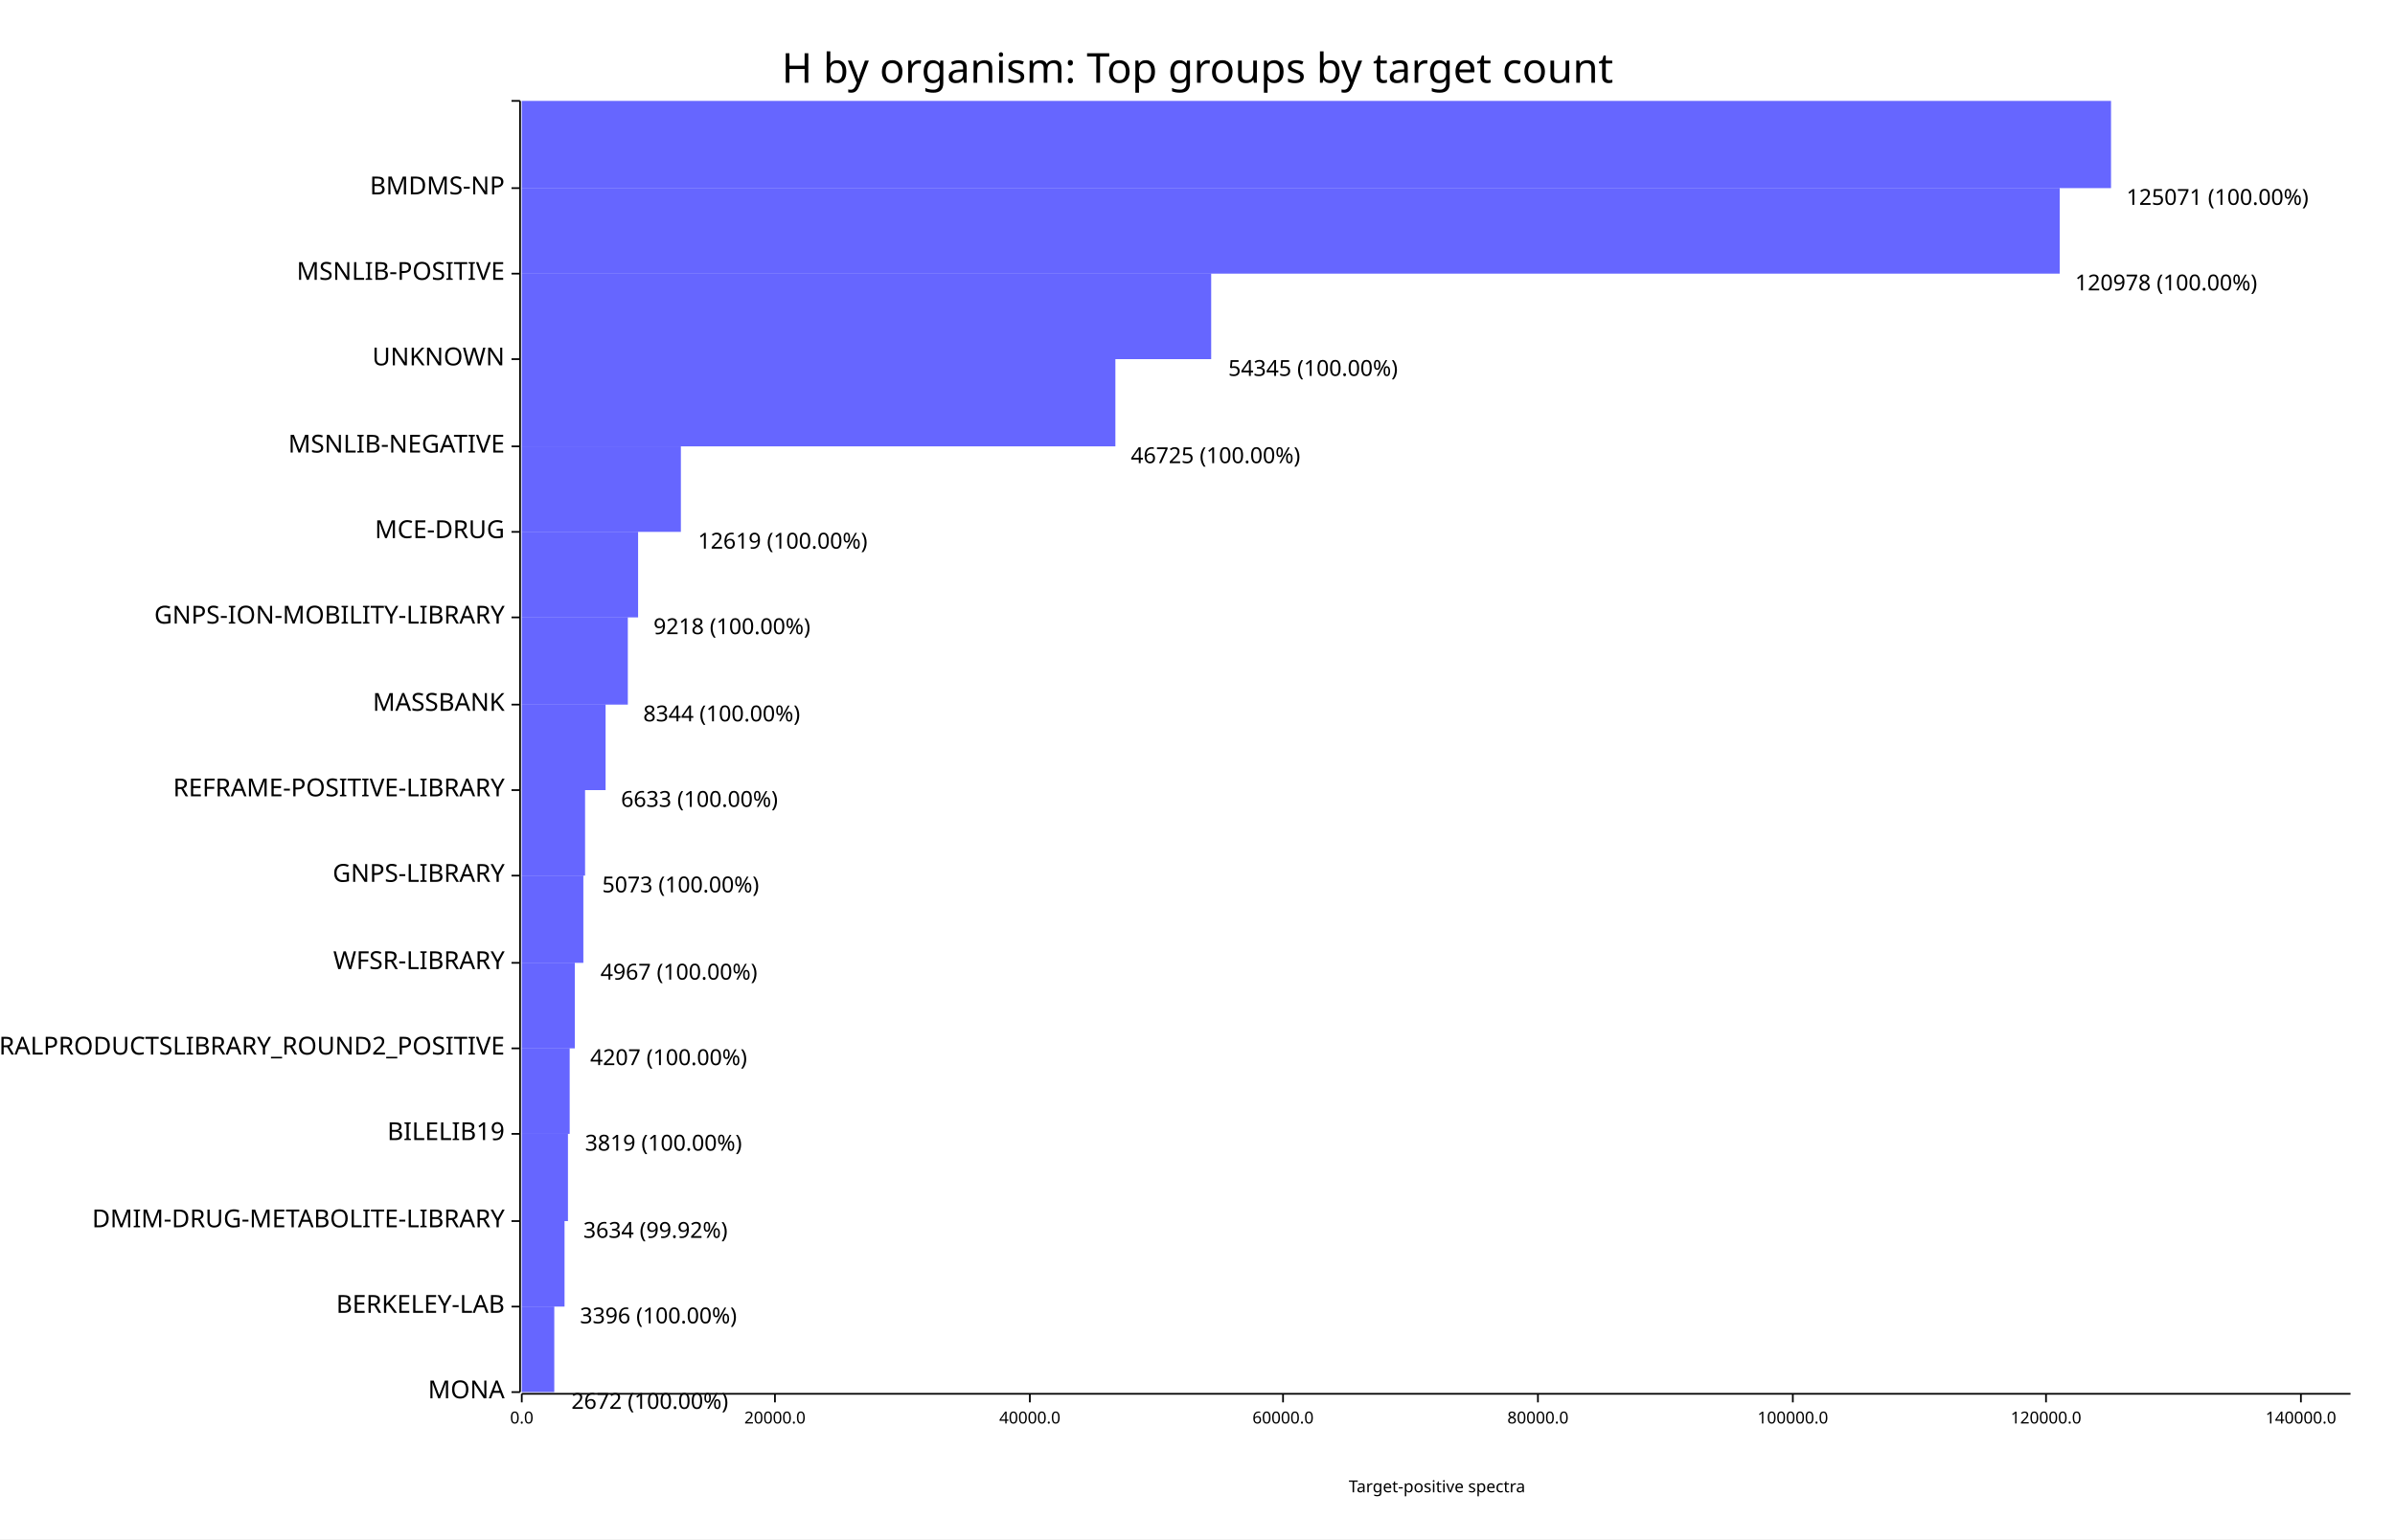
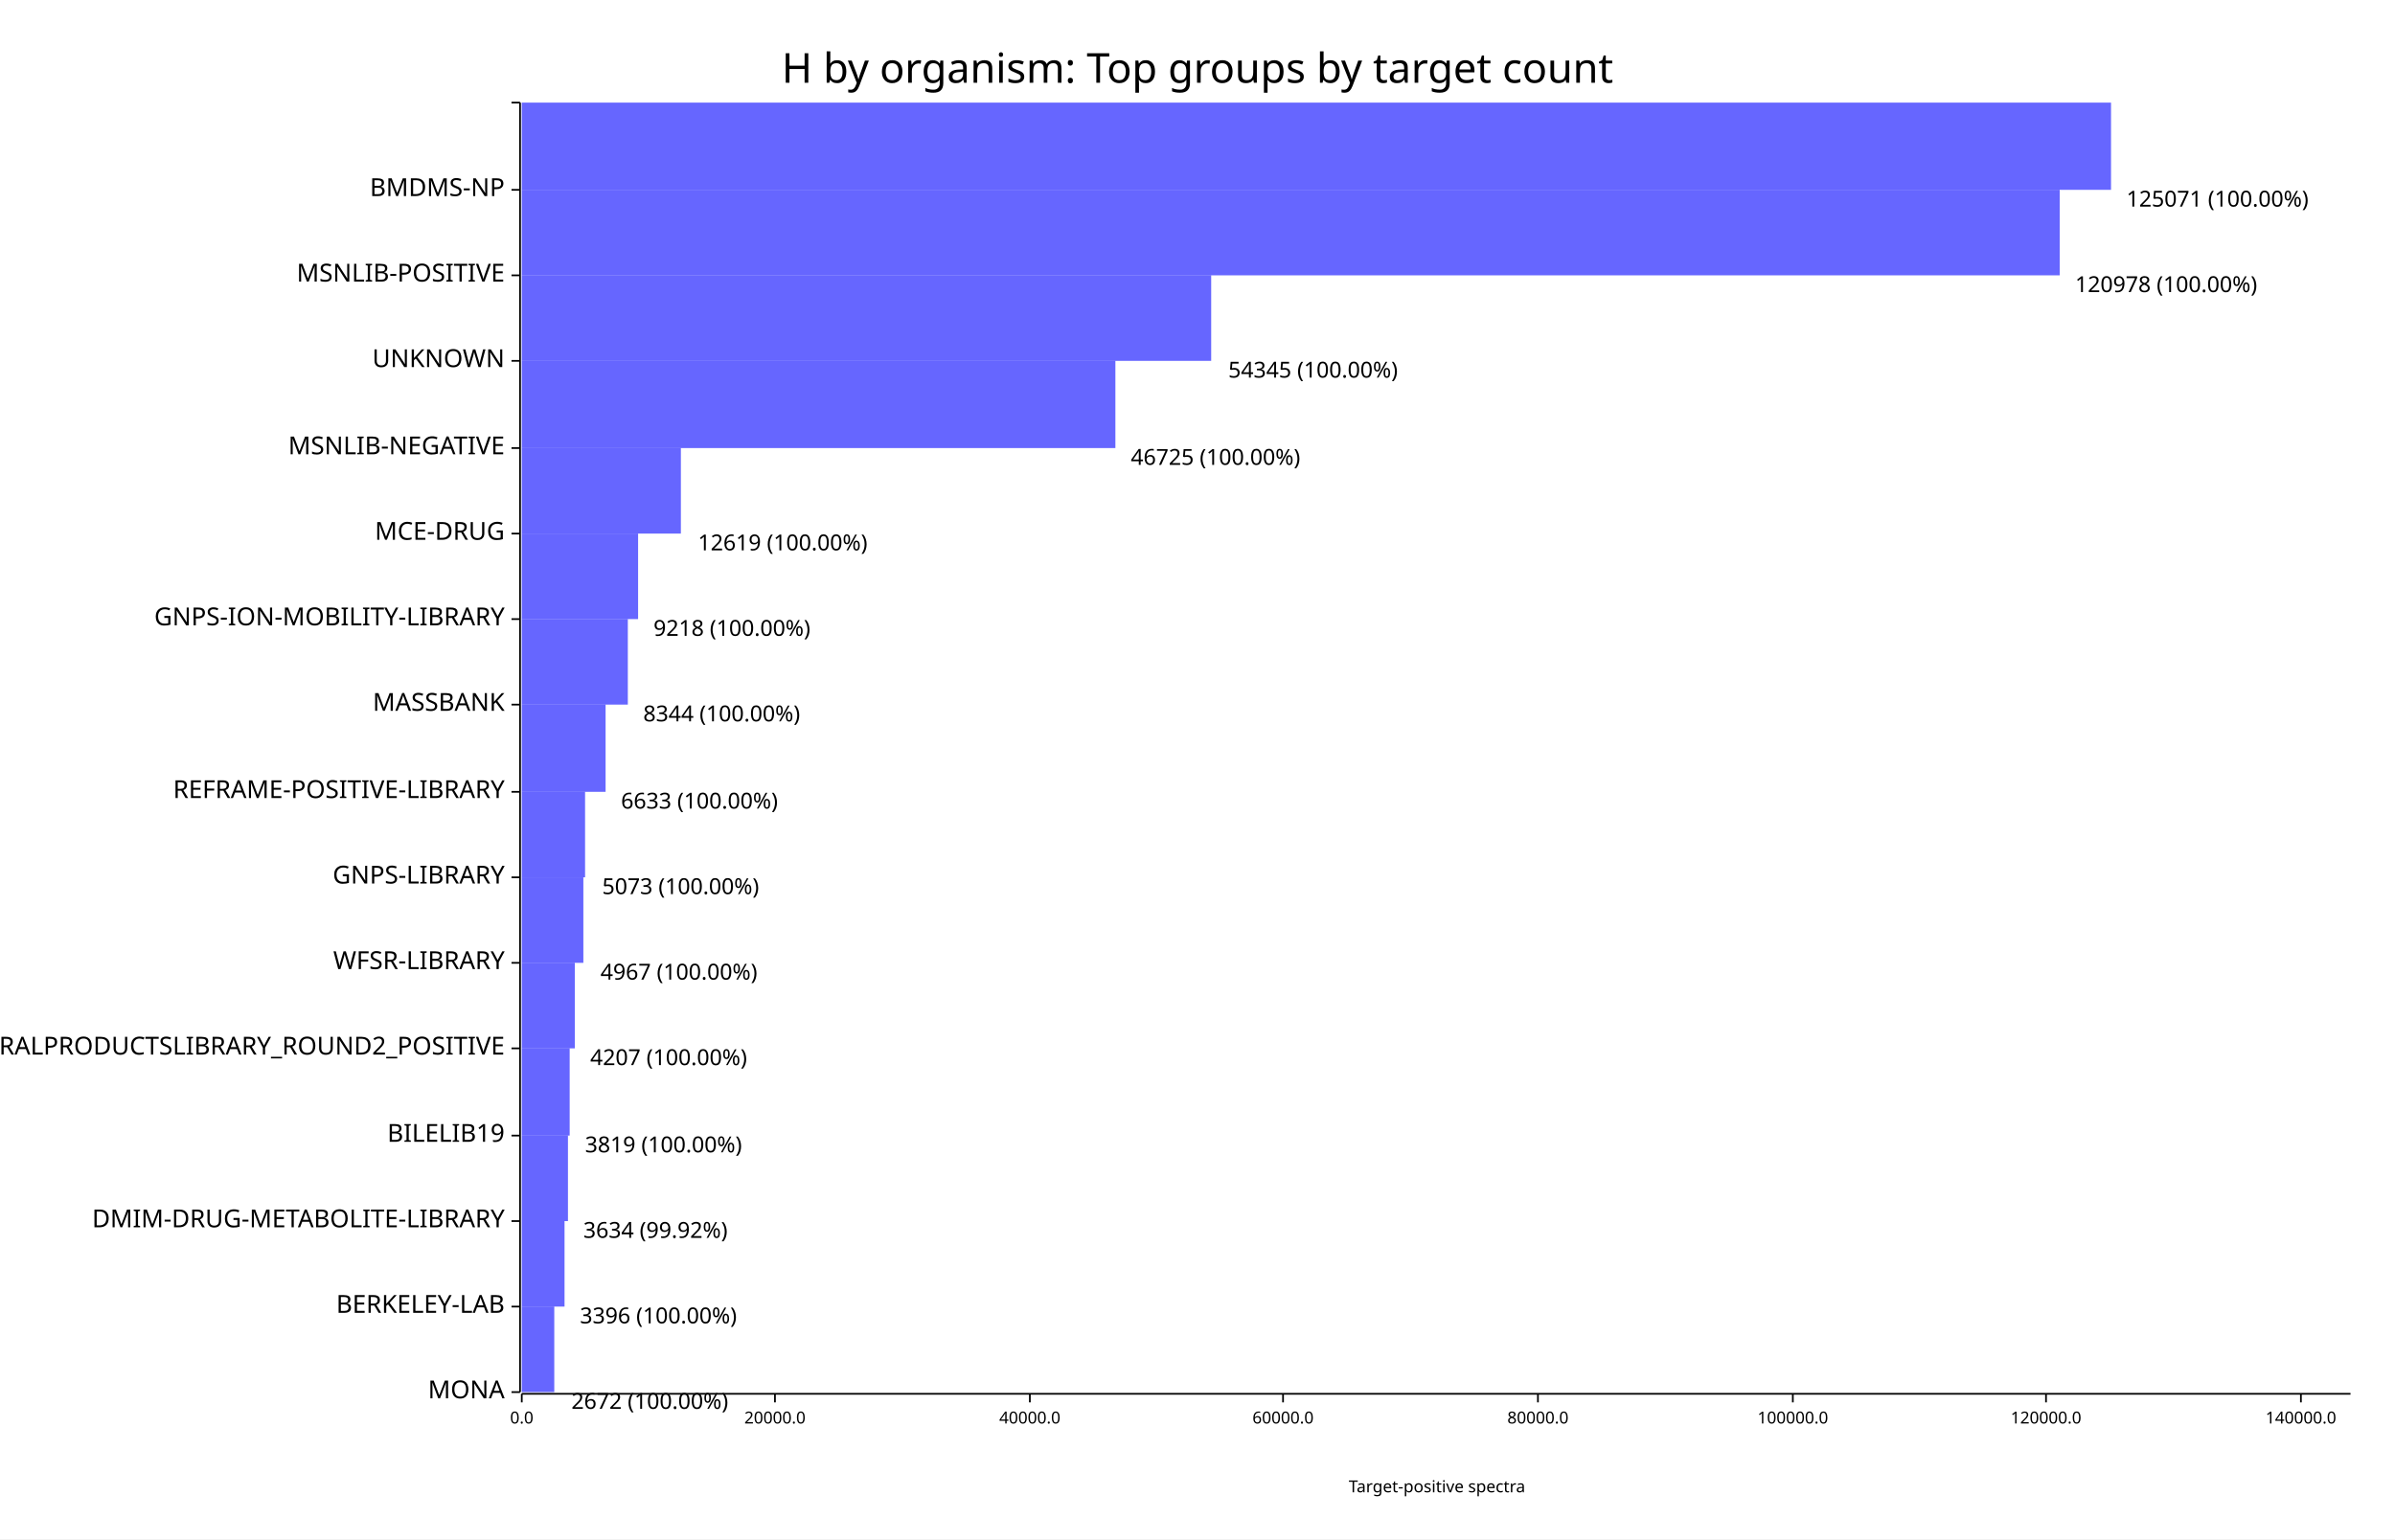
<svg xmlns="http://www.w3.org/2000/svg" width="1400" height="900" viewBox="0 0 1400 900">
  <rect x="0" y="0" width="1400" height="900" opacity="1" fill="#FFFFFF" stroke="none" />
  <text x="700" y="30" dy="0.76em" text-anchor="middle" font-family="sans-serif" font-size="24.194" opacity="1" fill="#000000">
H by organism: Top groups by target count
</text>
  <text x="840" y="875" dy="-0.5ex" text-anchor="middle" font-family="sans-serif" font-size="9.677" opacity="1" fill="#000000">
Target-positive spectra
</text>
-   <polyline fill="none" opacity="1" stroke="#000000" stroke-width="1" points="304,59 304,814 " />
+   <polyline fill="none" opacity="1" stroke="#000000" stroke-width="1" points="304,60 304,814 " />
  <text x="295" y="814" dy="0.5ex" text-anchor="end" font-family="sans-serif" font-size="14.516" opacity="1" fill="#000000">
MONA
</text>
  <polyline fill="none" opacity="1" stroke="#000000" stroke-width="1" points="299,814 304,814 " />
  <text x="295" y="764" dy="0.5ex" text-anchor="end" font-family="sans-serif" font-size="14.516" opacity="1" fill="#000000">
BERKELEY-LAB
</text>
  <polyline fill="none" opacity="1" stroke="#000000" stroke-width="1" points="299,764 304,764 " />
  <text x="295" y="714" dy="0.5ex" text-anchor="end" font-family="sans-serif" font-size="14.516" opacity="1" fill="#000000">
DMIM-DRUG-METABOLITE-LIBRARY
</text>
  <polyline fill="none" opacity="1" stroke="#000000" stroke-width="1" points="299,714 304,714 " />
-   <text x="295" y="663" dy="0.5ex" text-anchor="end" font-family="sans-serif" font-size="14.516" opacity="1" fill="#000000">
+   <text x="295" y="664" dy="0.5ex" text-anchor="end" font-family="sans-serif" font-size="14.516" opacity="1" fill="#000000">
BILELIB19
</text>
-   <polyline fill="none" opacity="1" stroke="#000000" stroke-width="1" points="299,663 304,663 " />
+   <polyline fill="none" opacity="1" stroke="#000000" stroke-width="1" points="299,664 304,664 " />
  <text x="295" y="613" dy="0.5ex" text-anchor="end" font-family="sans-serif" font-size="14.516" opacity="1" fill="#000000">
GNPS-NIH-NATURALPRODUCTSLIBRARY_ROUND2_POSITIVE
</text>
  <polyline fill="none" opacity="1" stroke="#000000" stroke-width="1" points="299,613 304,613 " />
  <text x="295" y="563" dy="0.5ex" text-anchor="end" font-family="sans-serif" font-size="14.516" opacity="1" fill="#000000">
WFSR-LIBRARY
</text>
  <polyline fill="none" opacity="1" stroke="#000000" stroke-width="1" points="299,563 304,563 " />
-   <text x="295" y="512" dy="0.5ex" text-anchor="end" font-family="sans-serif" font-size="14.516" opacity="1" fill="#000000">
+   <text x="295" y="513" dy="0.5ex" text-anchor="end" font-family="sans-serif" font-size="14.516" opacity="1" fill="#000000">
GNPS-LIBRARY
</text>
-   <polyline fill="none" opacity="1" stroke="#000000" stroke-width="1" points="299,512 304,512 " />
-   <text x="295" y="462" dy="0.5ex" text-anchor="end" font-family="sans-serif" font-size="14.516" opacity="1" fill="#000000">
+   <polyline fill="none" opacity="1" stroke="#000000" stroke-width="1" points="299,513 304,513 " />
+   <text x="295" y="463" dy="0.5ex" text-anchor="end" font-family="sans-serif" font-size="14.516" opacity="1" fill="#000000">
REFRAME-POSITIVE-LIBRARY
</text>
-   <polyline fill="none" opacity="1" stroke="#000000" stroke-width="1" points="299,462 304,462 " />
+   <polyline fill="none" opacity="1" stroke="#000000" stroke-width="1" points="299,463 304,463 " />
  <text x="295" y="412" dy="0.5ex" text-anchor="end" font-family="sans-serif" font-size="14.516" opacity="1" fill="#000000">
MASSBANK
</text>
  <polyline fill="none" opacity="1" stroke="#000000" stroke-width="1" points="299,412 304,412 " />
-   <text x="295" y="361" dy="0.5ex" text-anchor="end" font-family="sans-serif" font-size="14.516" opacity="1" fill="#000000">
+   <text x="295" y="362" dy="0.5ex" text-anchor="end" font-family="sans-serif" font-size="14.516" opacity="1" fill="#000000">
GNPS-ION-MOBILITY-LIBRARY
</text>
-   <polyline fill="none" opacity="1" stroke="#000000" stroke-width="1" points="299,361 304,361 " />
-   <text x="295" y="311" dy="0.5ex" text-anchor="end" font-family="sans-serif" font-size="14.516" opacity="1" fill="#000000">
+   <polyline fill="none" opacity="1" stroke="#000000" stroke-width="1" points="299,362 304,362 " />
+   <text x="295" y="312" dy="0.5ex" text-anchor="end" font-family="sans-serif" font-size="14.516" opacity="1" fill="#000000">
MCE-DRUG
</text>
-   <polyline fill="none" opacity="1" stroke="#000000" stroke-width="1" points="299,311 304,311 " />
-   <text x="295" y="261" dy="0.5ex" text-anchor="end" font-family="sans-serif" font-size="14.516" opacity="1" fill="#000000">
+   <polyline fill="none" opacity="1" stroke="#000000" stroke-width="1" points="299,312 304,312 " />
+   <text x="295" y="262" dy="0.5ex" text-anchor="end" font-family="sans-serif" font-size="14.516" opacity="1" fill="#000000">
MSNLIB-NEGATIVE
</text>
-   <polyline fill="none" opacity="1" stroke="#000000" stroke-width="1" points="299,261 304,261 " />
-   <text x="295" y="210" dy="0.5ex" text-anchor="end" font-family="sans-serif" font-size="14.516" opacity="1" fill="#000000">
+   <polyline fill="none" opacity="1" stroke="#000000" stroke-width="1" points="299,262 304,262 " />
+   <text x="295" y="211" dy="0.5ex" text-anchor="end" font-family="sans-serif" font-size="14.516" opacity="1" fill="#000000">
UNKNOWN
</text>
-   <polyline fill="none" opacity="1" stroke="#000000" stroke-width="1" points="299,210 304,210 " />
-   <text x="295" y="160" dy="0.5ex" text-anchor="end" font-family="sans-serif" font-size="14.516" opacity="1" fill="#000000">
+   <polyline fill="none" opacity="1" stroke="#000000" stroke-width="1" points="299,211 304,211 " />
+   <text x="295" y="161" dy="0.5ex" text-anchor="end" font-family="sans-serif" font-size="14.516" opacity="1" fill="#000000">
MSNLIB-POSITIVE
</text>
-   <polyline fill="none" opacity="1" stroke="#000000" stroke-width="1" points="299,160 304,160 " />
-   <text x="295" y="110" dy="0.5ex" text-anchor="end" font-family="sans-serif" font-size="14.516" opacity="1" fill="#000000">
+   <polyline fill="none" opacity="1" stroke="#000000" stroke-width="1" points="299,161 304,161 " />
+   <text x="295" y="111" dy="0.5ex" text-anchor="end" font-family="sans-serif" font-size="14.516" opacity="1" fill="#000000">
BMDMS-NP
</text>
-   <polyline fill="none" opacity="1" stroke="#000000" stroke-width="1" points="299,110 304,110 " />
-   <text x="295" y="59" dy="0.5ex" text-anchor="end" font-family="sans-serif" font-size="14.516" opacity="1" fill="#000000">
+   <polyline fill="none" opacity="1" stroke="#000000" stroke-width="1" points="299,111 304,111 " />
+   <text x="295" y="60" dy="0.5ex" text-anchor="end" font-family="sans-serif" font-size="14.516" opacity="1" fill="#000000">

</text>
-   <polyline fill="none" opacity="1" stroke="#000000" stroke-width="1" points="299,59 304,59 " />
+   <polyline fill="none" opacity="1" stroke="#000000" stroke-width="1" points="299,60 304,60 " />
  <polyline fill="none" opacity="1" stroke="#000000" stroke-width="1" points="305,815 1374,815 " />
  <text x="305" y="825" dy="0.76em" text-anchor="middle" font-family="sans-serif" font-size="9.677" opacity="1" fill="#000000">
0.0
</text>
  <polyline fill="none" opacity="1" stroke="#000000" stroke-width="1" points="305,815 305,820 " />
  <text x="453" y="825" dy="0.76em" text-anchor="middle" font-family="sans-serif" font-size="9.677" opacity="1" fill="#000000">
20000.0
</text>
  <polyline fill="none" opacity="1" stroke="#000000" stroke-width="1" points="453,815 453,820 " />
  <text x="602" y="825" dy="0.76em" text-anchor="middle" font-family="sans-serif" font-size="9.677" opacity="1" fill="#000000">
40000.0
</text>
  <polyline fill="none" opacity="1" stroke="#000000" stroke-width="1" points="602,815 602,820 " />
  <text x="750" y="825" dy="0.76em" text-anchor="middle" font-family="sans-serif" font-size="9.677" opacity="1" fill="#000000">
60000.0
</text>
  <polyline fill="none" opacity="1" stroke="#000000" stroke-width="1" points="750,815 750,820 " />
  <text x="899" y="825" dy="0.76em" text-anchor="middle" font-family="sans-serif" font-size="9.677" opacity="1" fill="#000000">
80000.0
</text>
  <polyline fill="none" opacity="1" stroke="#000000" stroke-width="1" points="899,815 899,820 " />
  <text x="1048" y="825" dy="0.76em" text-anchor="middle" font-family="sans-serif" font-size="9.677" opacity="1" fill="#000000">
100000.0
</text>
  <polyline fill="none" opacity="1" stroke="#000000" stroke-width="1" points="1048,815 1048,820 " />
  <text x="1196" y="825" dy="0.76em" text-anchor="middle" font-family="sans-serif" font-size="9.677" opacity="1" fill="#000000">
120000.0
</text>
  <polyline fill="none" opacity="1" stroke="#000000" stroke-width="1" points="1196,815 1196,820 " />
  <text x="1345" y="825" dy="0.76em" text-anchor="middle" font-family="sans-serif" font-size="9.677" opacity="1" fill="#000000">
140000.0
</text>
  <polyline fill="none" opacity="1" stroke="#000000" stroke-width="1" points="1345,815 1345,820 " />
  <rect x="305" y="764" width="19" height="50" opacity="0.6" fill="#0000FF" stroke="none" />
  <text x="334" y="814" dy="0.76em" text-anchor="start" font-family="sans-serif" font-size="12.903" opacity="1" fill="#000000">
2672 (100.00%)
</text>
  <rect x="305" y="714" width="25" height="50" opacity="0.6" fill="#0000FF" stroke="none" />
  <text x="339" y="764" dy="0.76em" text-anchor="start" font-family="sans-serif" font-size="12.903" opacity="1" fill="#000000">
3396 (100.00%)
</text>
-   <rect x="305" y="663" width="27" height="51" opacity="0.6" fill="#0000FF" stroke="none" />
+   <rect x="305" y="664" width="27" height="50" opacity="0.6" fill="#0000FF" stroke="none" />
  <text x="341" y="714" dy="0.76em" text-anchor="start" font-family="sans-serif" font-size="12.903" opacity="1" fill="#000000">
3634 (99.92%)
</text>
-   <rect x="305" y="613" width="28" height="50" opacity="0.6" fill="#0000FF" stroke="none" />
-   <text x="342" y="663" dy="0.76em" text-anchor="start" font-family="sans-serif" font-size="12.903" opacity="1" fill="#000000">
+   <rect x="305" y="613" width="28" height="51" opacity="0.6" fill="#0000FF" stroke="none" />
+   <text x="342" y="664" dy="0.76em" text-anchor="start" font-family="sans-serif" font-size="12.903" opacity="1" fill="#000000">
3819 (100.00%)
</text>
  <rect x="305" y="563" width="31" height="50" opacity="0.6" fill="#0000FF" stroke="none" />
  <text x="345" y="613" dy="0.76em" text-anchor="start" font-family="sans-serif" font-size="12.903" opacity="1" fill="#000000">
4207 (100.00%)
</text>
-   <rect x="305" y="512" width="36" height="51" opacity="0.6" fill="#0000FF" stroke="none" />
+   <rect x="305" y="513" width="36" height="50" opacity="0.6" fill="#0000FF" stroke="none" />
  <text x="351" y="563" dy="0.76em" text-anchor="start" font-family="sans-serif" font-size="12.903" opacity="1" fill="#000000">
4967 (100.00%)
</text>
-   <rect x="305" y="462" width="37" height="50" opacity="0.6" fill="#0000FF" stroke="none" />
-   <text x="352" y="512" dy="0.76em" text-anchor="start" font-family="sans-serif" font-size="12.903" opacity="1" fill="#000000">
+   <rect x="305" y="463" width="37" height="50" opacity="0.6" fill="#0000FF" stroke="none" />
+   <text x="352" y="513" dy="0.76em" text-anchor="start" font-family="sans-serif" font-size="12.903" opacity="1" fill="#000000">
5073 (100.00%)
</text>
-   <rect x="305" y="412" width="49" height="50" opacity="0.6" fill="#0000FF" stroke="none" />
-   <text x="363" y="462" dy="0.76em" text-anchor="start" font-family="sans-serif" font-size="12.903" opacity="1" fill="#000000">
+   <rect x="305" y="412" width="49" height="51" opacity="0.6" fill="#0000FF" stroke="none" />
+   <text x="363" y="463" dy="0.76em" text-anchor="start" font-family="sans-serif" font-size="12.903" opacity="1" fill="#000000">
6633 (100.00%)
</text>
-   <rect x="305" y="361" width="62" height="51" opacity="0.6" fill="#0000FF" stroke="none" />
+   <rect x="305" y="362" width="62" height="50" opacity="0.6" fill="#0000FF" stroke="none" />
  <text x="376" y="412" dy="0.76em" text-anchor="start" font-family="sans-serif" font-size="12.903" opacity="1" fill="#000000">
8344 (100.00%)
</text>
-   <rect x="305" y="311" width="68" height="50" opacity="0.6" fill="#0000FF" stroke="none" />
-   <text x="382" y="361" dy="0.76em" text-anchor="start" font-family="sans-serif" font-size="12.903" opacity="1" fill="#000000">
+   <rect x="305" y="312" width="68" height="50" opacity="0.6" fill="#0000FF" stroke="none" />
+   <text x="382" y="362" dy="0.76em" text-anchor="start" font-family="sans-serif" font-size="12.903" opacity="1" fill="#000000">
9218 (100.00%)
</text>
-   <rect x="305" y="261" width="93" height="50" opacity="0.6" fill="#0000FF" stroke="none" />
-   <text x="408" y="311" dy="0.76em" text-anchor="start" font-family="sans-serif" font-size="12.903" opacity="1" fill="#000000">
+   <rect x="305" y="262" width="93" height="50" opacity="0.6" fill="#0000FF" stroke="none" />
+   <text x="408" y="312" dy="0.76em" text-anchor="start" font-family="sans-serif" font-size="12.903" opacity="1" fill="#000000">
12619 (100.00%)
</text>
-   <rect x="305" y="210" width="347" height="51" opacity="0.6" fill="#0000FF" stroke="none" />
-   <text x="661" y="261" dy="0.76em" text-anchor="start" font-family="sans-serif" font-size="12.903" opacity="1" fill="#000000">
+   <rect x="305" y="211" width="347" height="51" opacity="0.6" fill="#0000FF" stroke="none" />
+   <text x="661" y="262" dy="0.76em" text-anchor="start" font-family="sans-serif" font-size="12.903" opacity="1" fill="#000000">
46725 (100.00%)
</text>
-   <rect x="305" y="160" width="403" height="50" opacity="0.6" fill="#0000FF" stroke="none" />
-   <text x="718" y="210" dy="0.76em" text-anchor="start" font-family="sans-serif" font-size="12.903" opacity="1" fill="#000000">
+   <rect x="305" y="161" width="403" height="50" opacity="0.6" fill="#0000FF" stroke="none" />
+   <text x="718" y="211" dy="0.76em" text-anchor="start" font-family="sans-serif" font-size="12.903" opacity="1" fill="#000000">
54345 (100.00%)
</text>
-   <rect x="305" y="110" width="899" height="50" opacity="0.6" fill="#0000FF" stroke="none" />
-   <text x="1213" y="160" dy="0.76em" text-anchor="start" font-family="sans-serif" font-size="12.903" opacity="1" fill="#000000">
+   <rect x="305" y="111" width="899" height="50" opacity="0.6" fill="#0000FF" stroke="none" />
+   <text x="1213" y="161" dy="0.76em" text-anchor="start" font-family="sans-serif" font-size="12.903" opacity="1" fill="#000000">
120978 (100.00%)
</text>
-   <rect x="305" y="59" width="929" height="51" opacity="0.6" fill="#0000FF" stroke="none" />
-   <text x="1243" y="110" dy="0.76em" text-anchor="start" font-family="sans-serif" font-size="12.903" opacity="1" fill="#000000">
+   <rect x="305" y="60" width="929" height="51" opacity="0.6" fill="#0000FF" stroke="none" />
+   <text x="1243" y="111" dy="0.76em" text-anchor="start" font-family="sans-serif" font-size="12.903" opacity="1" fill="#000000">
125071 (100.00%)
</text>
</svg>
